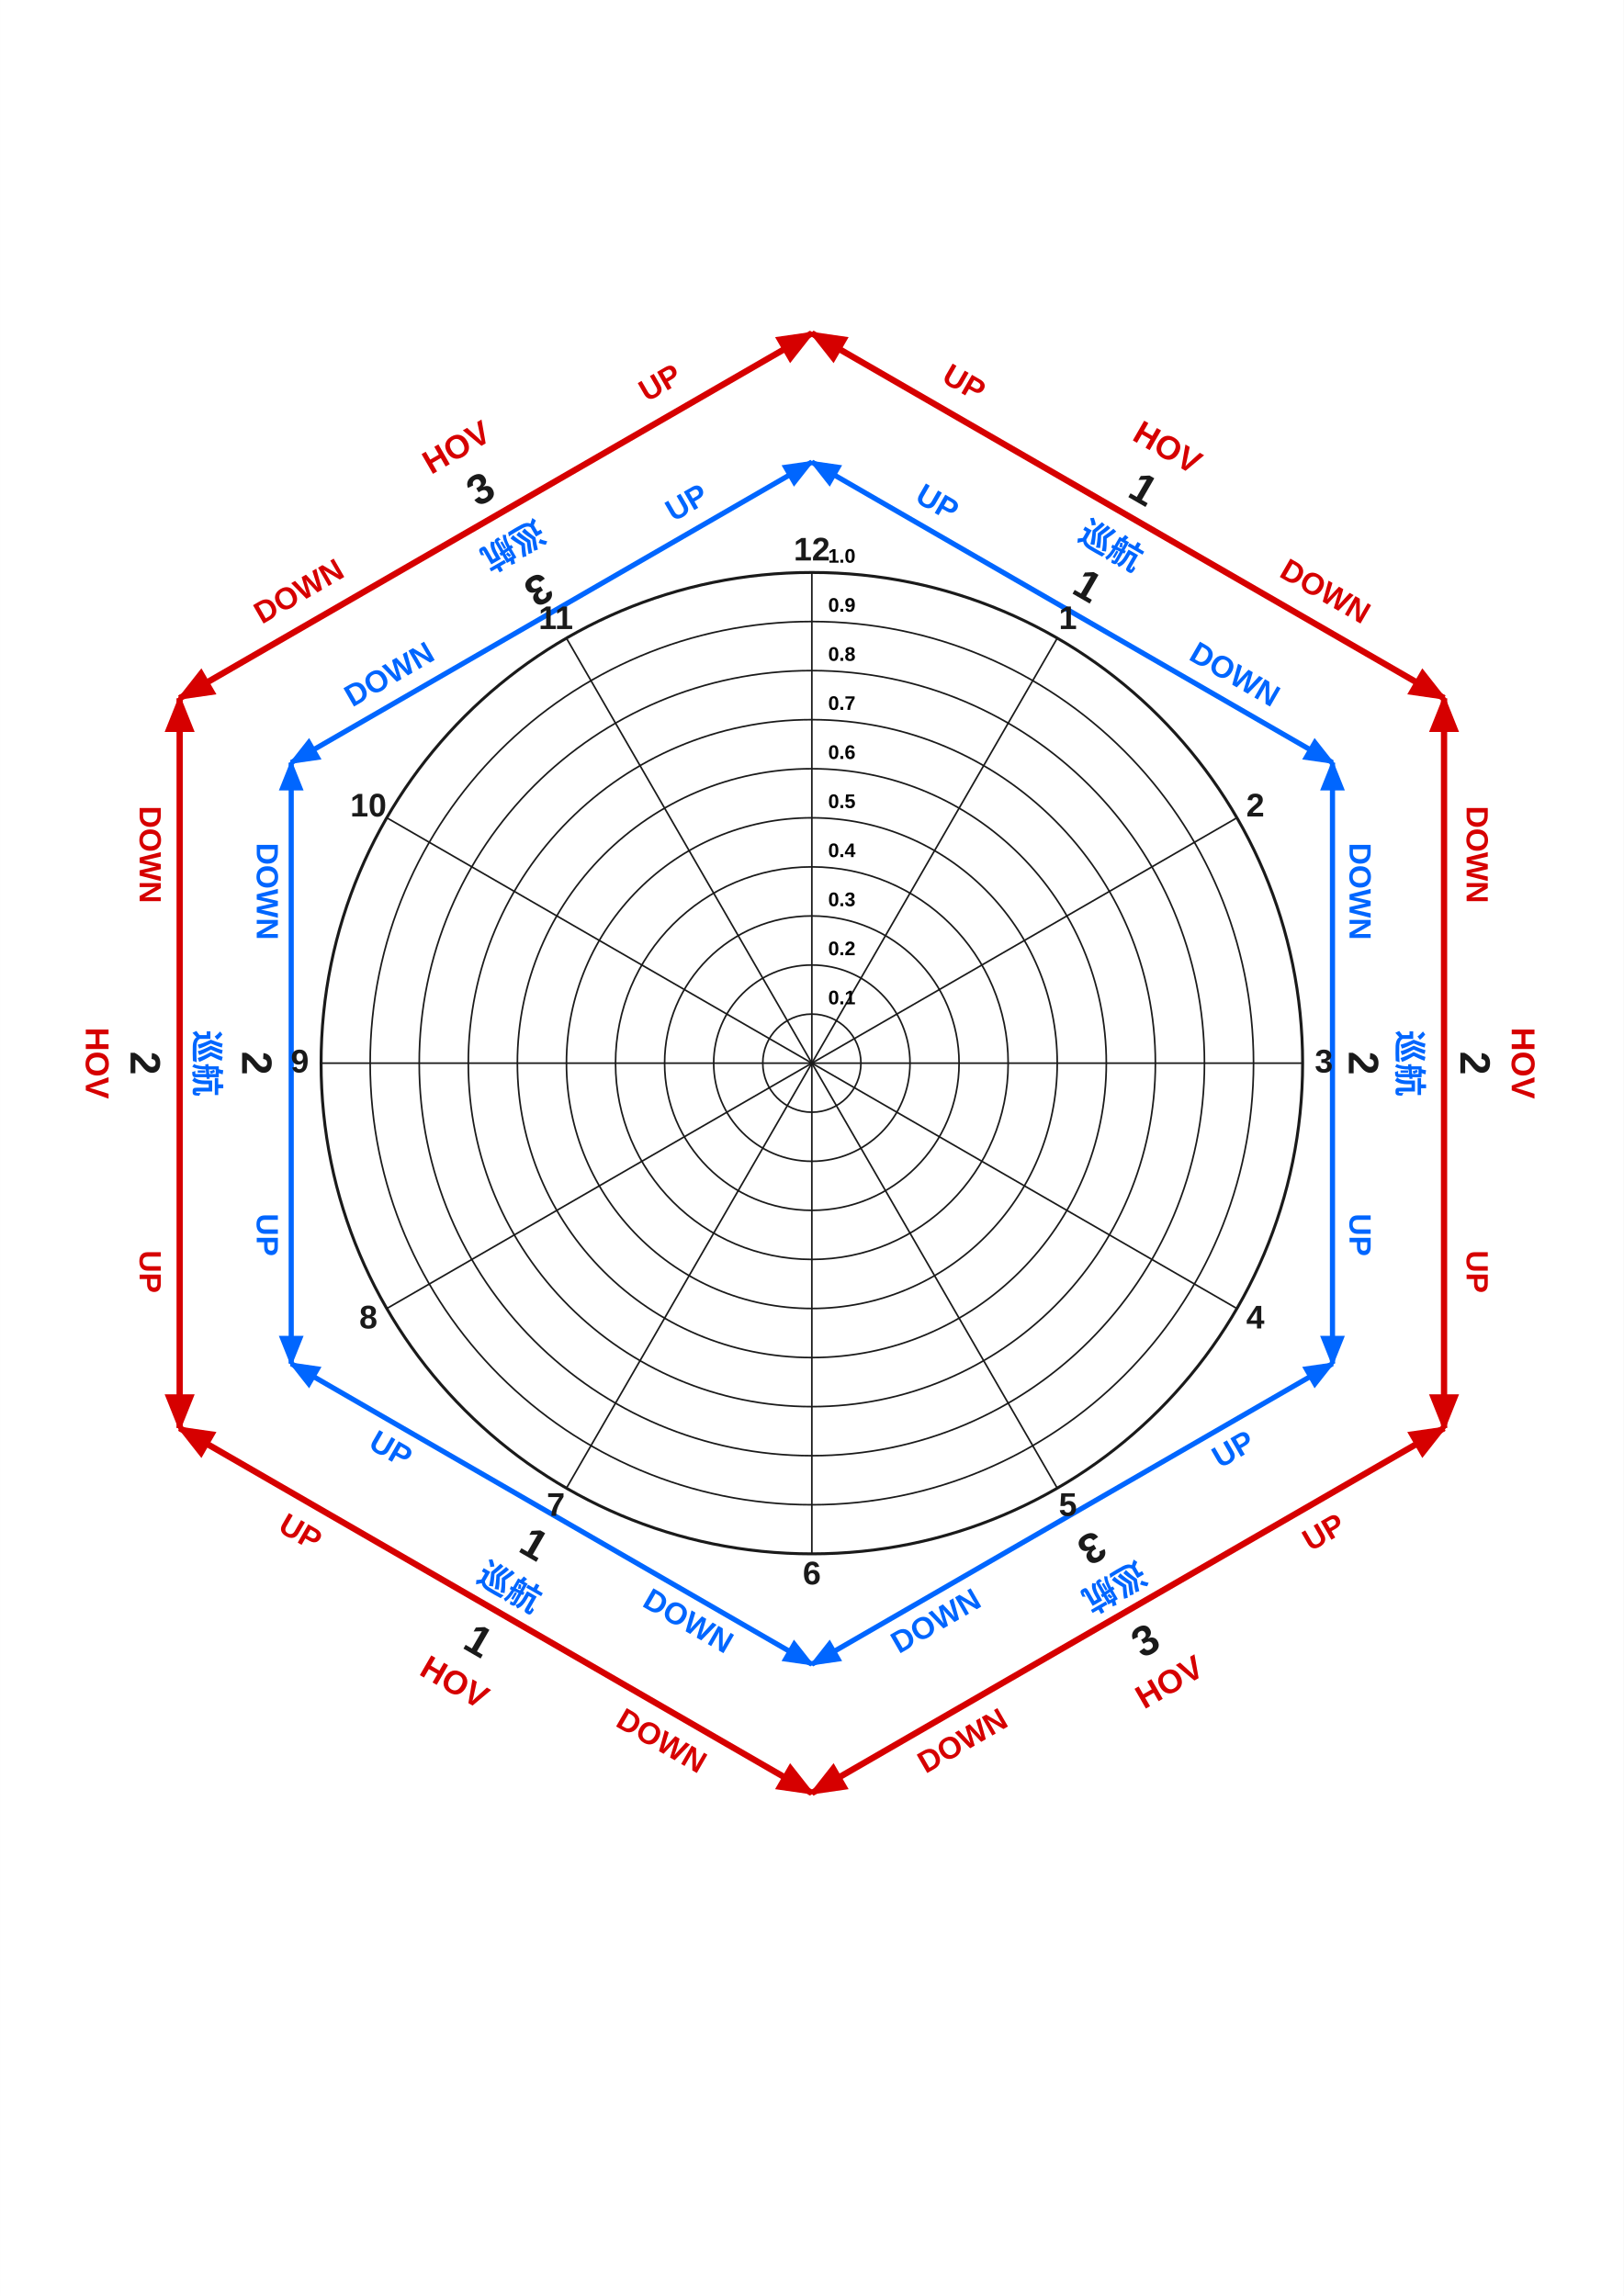
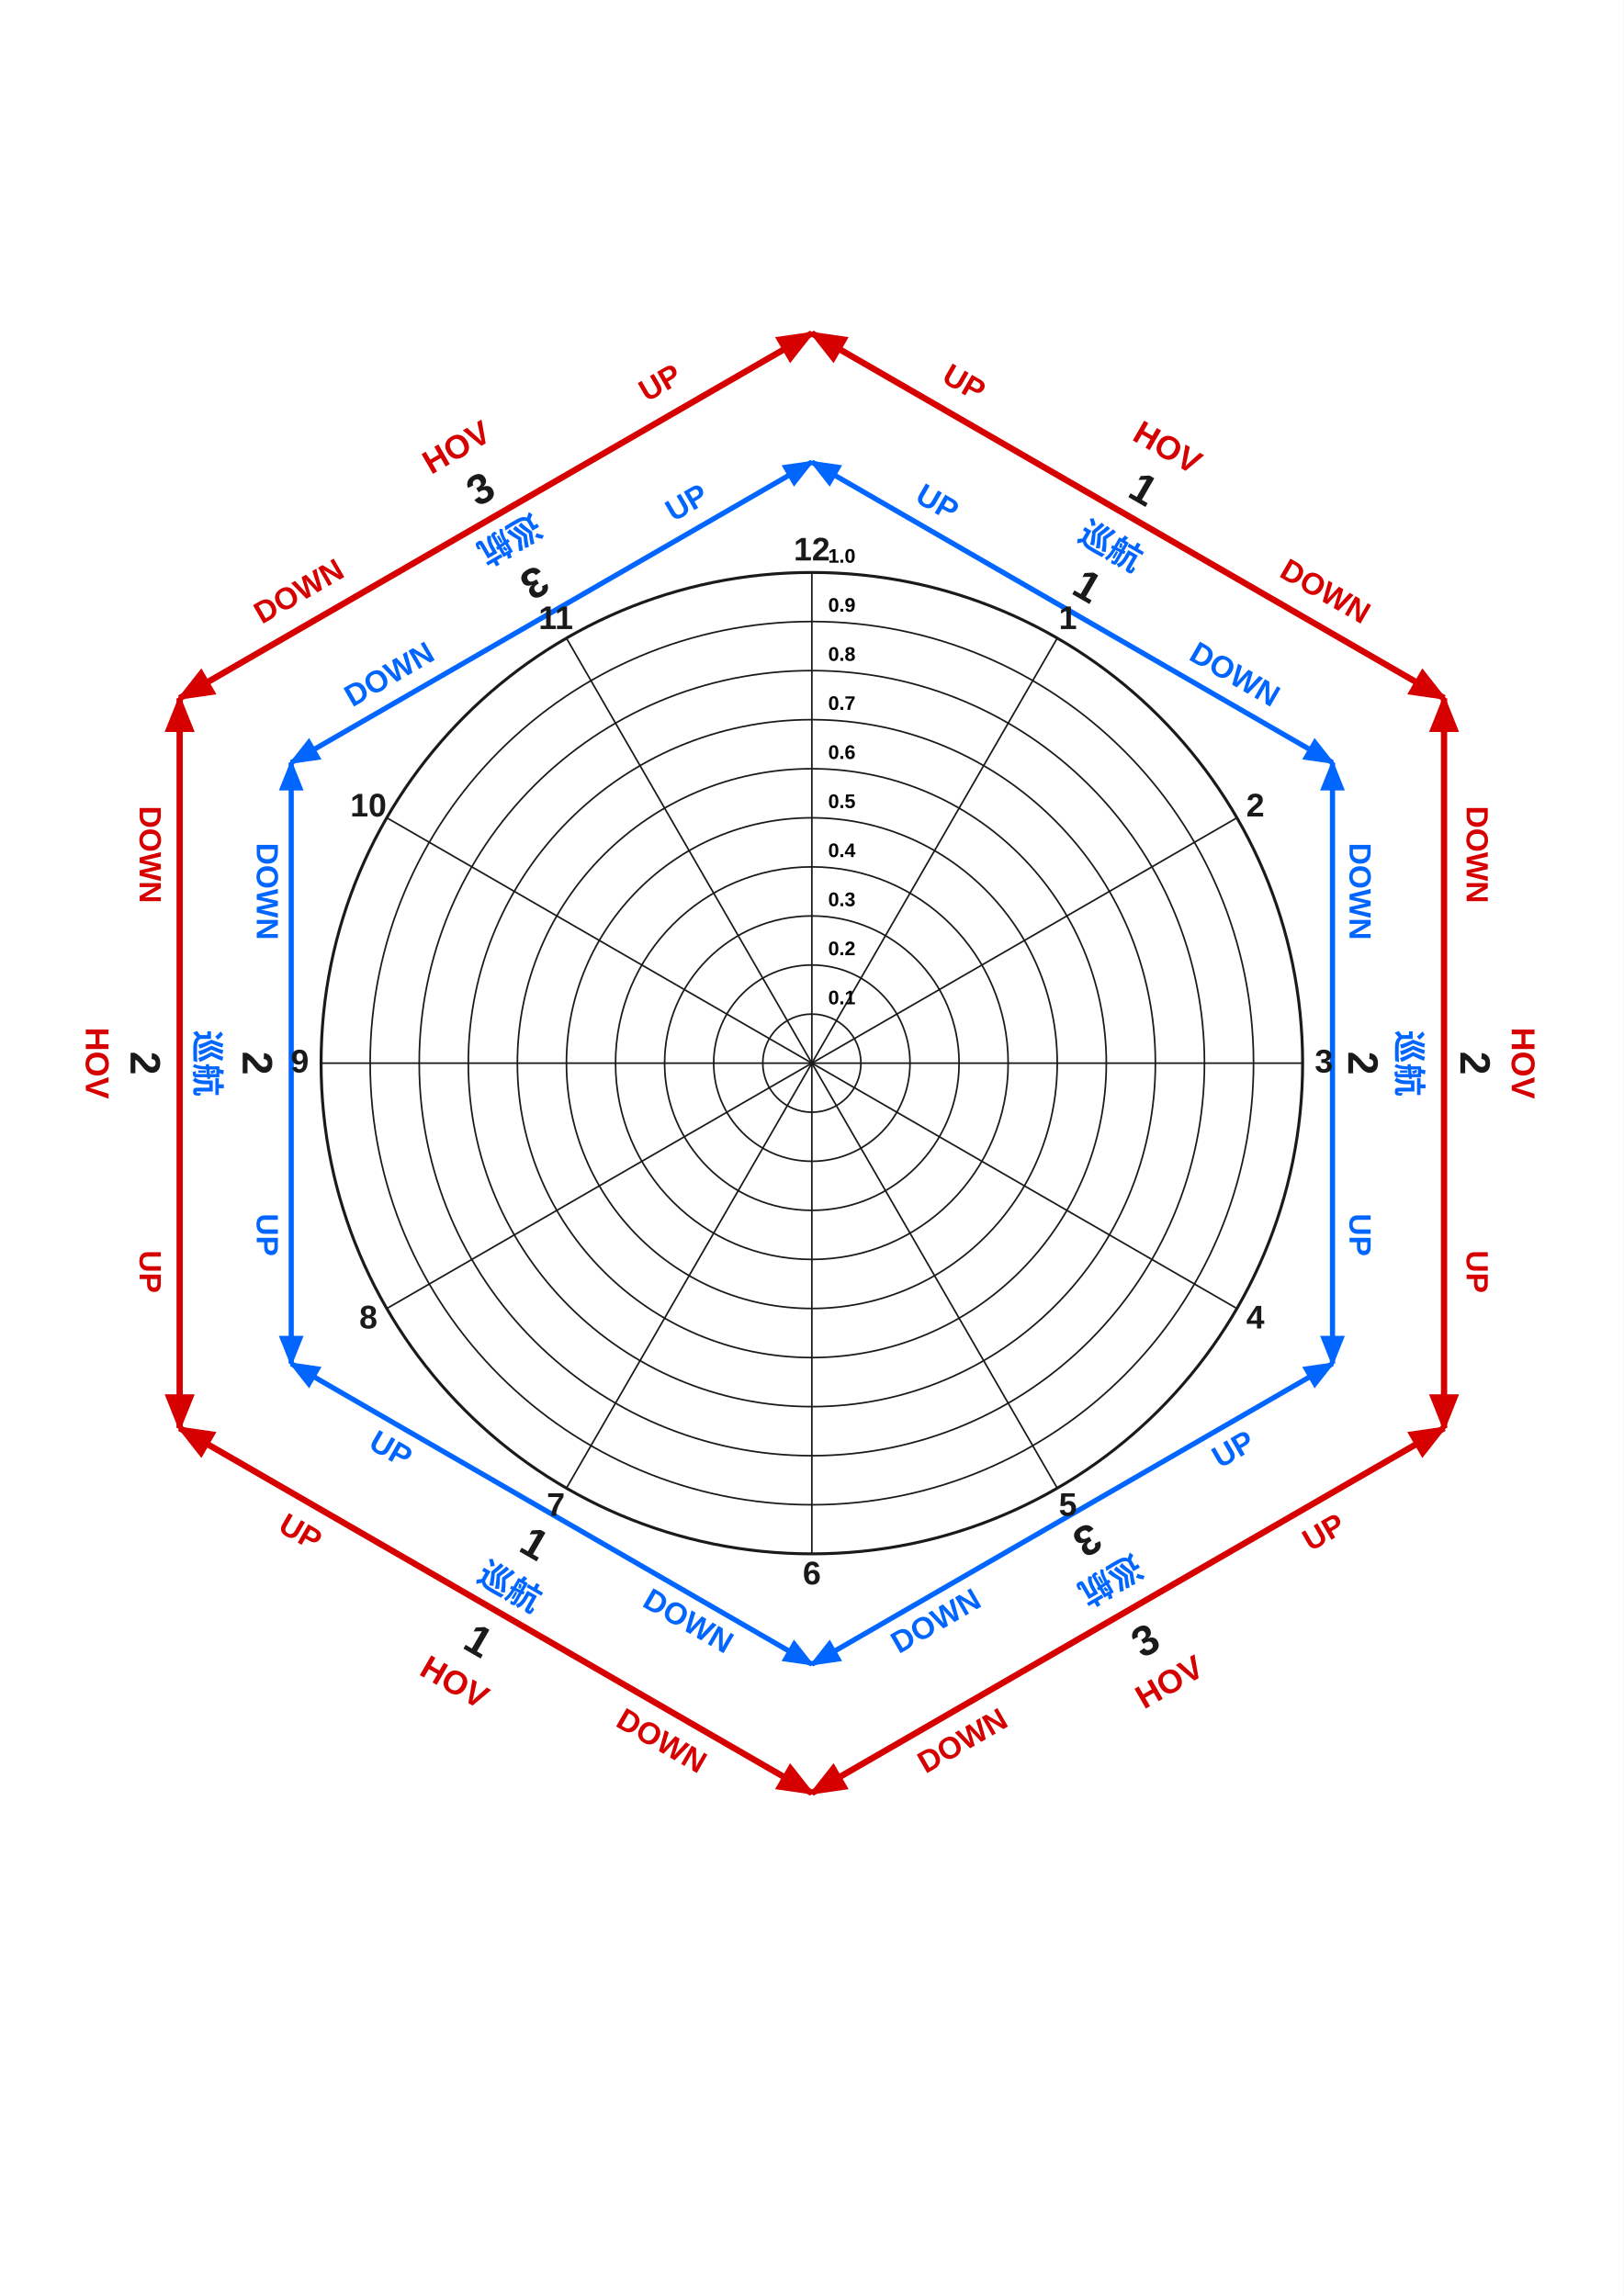
<svg xmlns="http://www.w3.org/2000/svg" width="210mm" height="297mm" viewBox="0 0 794 1123" role="img" aria-labelledby="chart-title chart-description">
  <defs>
    <marker id="hovArrowHead" viewBox="0 0 10 8" refX="9" refY="4" markerWidth="18" markerHeight="15" orient="auto-start-reverse" markerUnits="userSpaceOnUse">
      <path d="M0 0 L10 4 L0 8 Z" fill="#d60000" />
    </marker>
    <marker id="cruiseArrowHead" viewBox="0 0 10 8" refX="9" refY="4" markerWidth="18" markerHeight="15" orient="auto-start-reverse" markerUnits="userSpaceOnUse">
      <path d="M0 0 L10 4 L0 8 Z" fill="#0066ff" />
    </marker>
  </defs>
  <g id="backgroundLayer">
    <rect id="pageBackground" width="794" height="1123" fill="#ffffff" />
  </g>
  <g id="chartLayer" fill="none" stroke="#1a1a1a" stroke-width="1" transform="translate(397 520) scale(0.80) translate(-397 -520) translate(0 -41)">
    <circle id="ring01" cx="397" cy="561" r="30" />
    <circle id="ring02" cx="397" cy="561" r="60" />
    <circle id="ring03" cx="397" cy="561" r="90" />
    <circle id="ring04" cx="397" cy="561" r="120" />
    <circle id="ring05" cx="397" cy="561" r="150" />
    <circle id="ring06" cx="397" cy="561" r="180" />
    <circle id="ring07" cx="397" cy="561" r="210" />
    <circle id="ring08" cx="397" cy="561" r="240" />
    <circle id="ring09" cx="397" cy="561" r="270" />
    <g id="ring10">
      <circle id="outerCircle" cx="397" cy="561" r="300" stroke-width="1.8" />
    </g>
    <line id="axis00" x1="397" y1="561" x2="397" y2="261" />
    <line id="axis01" x1="397" y1="561" x2="547" y2="301.2" />
    <line id="axis02" x1="397" y1="561" x2="656.8" y2="411" />
    <line id="axis03" x1="397" y1="561" x2="697" y2="561" />
    <line id="axis04" x1="397" y1="561" x2="656.8" y2="711" />
    <line id="axis05" x1="397" y1="561" x2="547" y2="820.8" />
    <line id="axis06" x1="397" y1="561" x2="397" y2="861" />
    <line id="axis07" x1="397" y1="561" x2="247" y2="820.8" />
    <line id="axis08" x1="397" y1="561" x2="137.2" y2="711" />
    <line id="axis09" x1="397" y1="561" x2="97" y2="561" />
    <line id="axis10" x1="397" y1="561" x2="137.2" y2="411" />
    <line id="axis11" x1="397" y1="561" x2="247" y2="301.2" />
  </g>
  <g id="hovLayer" fill="none" stroke="#d60000" stroke-width="3" stroke-linejoin="round">
    <g id="hovGroup" transform="rotate(0 397 520)" style="cursor: grab;">
      <circle id="hovRotationHandle" cx="397" cy="520" r="358" fill="none" stroke="transparent" stroke-width="44" pointer-events="stroke" style="touch-action: none;" />
      <g id="hovContent" transform="translate(397 520) scale(1.02) translate(-397 -520)">
        <g id="hovHexagon">
          <line id="hovArrowBody00" x1="397" y1="170" x2="700.1" y2="345" marker-start="url(#hovArrowHead)" marker-end="url(#hovArrowHead)" />
          <line id="hovArrowBody01" x1="700.1" y1="345" x2="700.1" y2="695" marker-start="url(#hovArrowHead)" marker-end="url(#hovArrowHead)" />
          <line id="hovArrowBody02" x1="700.1" y1="695" x2="397" y2="870" marker-start="url(#hovArrowHead)" marker-end="url(#hovArrowHead)" />
          <line id="hovArrowBody03" x1="397" y1="870" x2="93.9" y2="695" marker-start="url(#hovArrowHead)" marker-end="url(#hovArrowHead)" />
          <line id="hovArrowBody04" x1="93.9" y1="695" x2="93.9" y2="345" marker-start="url(#hovArrowHead)" marker-end="url(#hovArrowHead)" />
          <line id="hovArrowBody05" x1="93.9" y1="345" x2="397" y2="170" marker-start="url(#hovArrowHead)" marker-end="url(#hovArrowHead)" />
        </g>
        <g id="hovTypeLabels" fill="#d60000" stroke="none" font-family="Arial, 'Noto Sans JP', sans-serif" font-size="15.85" font-weight="700" text-anchor="middle" dominant-baseline="middle">
          <text id="hovTypeLabel1a" x="567.10" y="225.54" transform="rotate(30 567.10 225.54)">HOV</text>
          <text id="hovTypeLabel1b" x="225.27" y="817.62" transform="rotate(30 225.27 817.62)">HOV</text>
          <text id="hovTypeLabel2a" x="737.05" y="520.00" transform="rotate(90 737.05 520.00)">HOV</text>
          <text id="hovTypeLabel2b" x="53.40" y="520.00" transform="rotate(90 53.40 520.00)">HOV</text>
          <text id="hovTypeLabel3a" x="568.87" y="817.53" transform="rotate(-30 568.87 817.53)">HOV</text>
          <text id="hovTypeLabel3b" x="227.05" y="225.46" transform="rotate(-30 227.05 225.46)">HOV</text>
        </g>
        <g id="hovDirectionLabels" fill="#d60000" stroke="none" font-family="Arial, 'Noto Sans JP', sans-serif" font-size="14.73" font-weight="700" text-anchor="middle" dominant-baseline="middle">
          <text id="hovUpLabel3a" x="642.8" y="745.6" transform="rotate(-30 642.8 745.6)">UP</text>
          <text id="hovDownLabel3a" x="469.6" y="845.6" transform="rotate(-30 469.6 845.6)">DOWN</text>
          <text id="hovUpLabel3b" x="324.6" y="194.4" transform="rotate(-30 324.6 194.4)">UP</text>
          <text id="hovDownLabel3b" x="151.4" y="294.4" transform="rotate(-30 151.4 294.4)">DOWN</text>
          <text id="hovDownLabel1a" x="642.8" y="294.4" transform="rotate(30 642.8 294.4)">DOWN</text>
          <text id="hovUpLabel1a" x="469.6" y="194.4" transform="rotate(30 469.6 194.4)">UP</text>
          <text id="hovDownLabel1b" x="324.6" y="845.6" transform="rotate(30 324.6 845.6)">DOWN</text>
          <text id="hovUpLabel1b" x="151.4" y="745.6" transform="rotate(30 151.4 745.6)">UP</text>
          <text id="hovUpLabel2a" x="715.1" y="620" transform="rotate(90 715.1 620)">UP</text>
          <text id="hovDownLabel2a" x="715.1" y="420" transform="rotate(90 715.1 420)">DOWN</text>
          <text id="hovUpLabel2b" x="78.9" y="620" transform="rotate(90 78.9 620)">UP</text>
          <text id="hovDownLabel2b" x="78.9" y="420" transform="rotate(90 78.9 420)">DOWN</text>
        </g>
        <g id="hovSideLabels" fill="#1a1a1a" stroke="none" font-family="Arial, 'Noto Sans JP', sans-serif" font-size="20.38" font-weight="700" text-anchor="middle" dominant-baseline="middle">
          <text id="hovSideLabel1a" x="555.43" y="245.74" transform="rotate(30 555.43 245.74)">1</text>
          <text id="hovSideLabel1b" x="236.66" y="797.93" transform="rotate(30 236.66 797.93)">1</text>
          <text id="hovSideLabel2a" x="713.72" y="520.00" transform="rotate(90 713.72 520.00)">2</text>
          <text id="hovSideLabel2b" x="76.15" y="520.00" transform="rotate(90 76.15 520.00)">2</text>
          <text id="hovSideLabel3a" x="557.49" y="797.83" transform="rotate(-30 557.49 797.83)">3</text>
          <text id="hovSideLabel3b" x="238.73" y="245.66" transform="rotate(-30 238.73 245.66)">3</text>
        </g>
      </g>
    </g>
  </g>
  <g id="cruiseLayer" fill="none" stroke="#0066ff" stroke-width="3" stroke-linejoin="round">
    <g id="cruiseGroup" transform="rotate(0 397 520)" style="cursor: grab;">
      <circle id="cruiseRotationHandle" cx="397" cy="520" r="294" fill="none" stroke="transparent" stroke-width="44" pointer-events="stroke" style="touch-action: none;" />
      <g id="cruiseContent" transform="translate(397 520) scale(0.84) translate(-397 -520)">
        <g id="cruiseHexagon">
          <line id="cruiseArrowBody00" x1="397" y1="170" x2="700.1" y2="345" marker-start="url(#cruiseArrowHead)" marker-end="url(#cruiseArrowHead)" />
          <line id="cruiseArrowBody01" x1="700.1" y1="345" x2="700.1" y2="695" marker-start="url(#cruiseArrowHead)" marker-end="url(#cruiseArrowHead)" />
          <line id="cruiseArrowBody02" x1="700.1" y1="695" x2="397" y2="870" marker-start="url(#cruiseArrowHead)" marker-end="url(#cruiseArrowHead)" />
          <line id="cruiseArrowBody03" x1="397" y1="870" x2="93.9" y2="695" marker-start="url(#cruiseArrowHead)" marker-end="url(#cruiseArrowHead)" />
          <line id="cruiseArrowBody04" x1="93.9" y1="695" x2="93.9" y2="345" marker-start="url(#cruiseArrowHead)" marker-end="url(#cruiseArrowHead)" />
          <line id="cruiseArrowBody05" x1="93.9" y1="345" x2="397" y2="170" marker-start="url(#cruiseArrowHead)" marker-end="url(#cruiseArrowHead)" />
        </g>
        <g id="cruiseTypeLabels" fill="#0066ff" stroke="none" font-family="Arial, 'Noto Sans JP', sans-serif" font-size="19.25" font-weight="700" text-anchor="middle" dominant-baseline="middle">
-           <text id="cruiseTypeLabel1a" x="571.06" y="218.68" transform="rotate(30 571.06 218.68)">巡航</text>
-           <text id="cruiseTypeLabel1b" x="220.93" y="825.14" transform="rotate(30 220.93 825.14)">巡航</text>
-           <text id="cruiseTypeLabel2a" x="744.97" y="520.00" transform="rotate(90 744.97 520.00)">巡航</text>
-           <text id="cruiseTypeLabel2b" x="44.72" y="520.00" transform="rotate(90 44.72 520.00)">巡航</text>
-           <text id="cruiseTypeLabel3a" x="573.21" y="825.05" transform="rotate(150 573.21 825.05)">巡航</text>
-           <text id="cruiseTypeLabel3b" x="223.09" y="218.60" transform="rotate(150 223.09 218.60)">巡航</text>
+           <text id="cruiseTypeLabel1a" x="570.90" y="218.96" transform="rotate(30 570.90 218.96)">巡航</text>
+           <text id="cruiseTypeLabel1b" x="221.09" y="824.86" transform="rotate(30 221.09 824.86)">巡航</text>
+           <text id="cruiseTypeLabel2a" x="744.65" y="520.00" transform="rotate(90 744.65 520.00)">巡航</text>
+           <text id="cruiseTypeLabel2b" x="45.05" y="520.00" transform="rotate(90 45.05 520.00)">巡航</text>
+           <text id="cruiseTypeLabel3a" x="570.89" y="821.03" transform="rotate(150 570.89 821.03)">巡航</text>
+           <text id="cruiseTypeLabel3b" x="221.09" y="215.14" transform="rotate(150 221.09 215.14)">巡航</text>
        </g>
        <g id="cruiseDirectionLabels" fill="#0066ff" stroke="none" font-family="Arial, 'Noto Sans JP', sans-serif" font-size="17.88" font-weight="700" text-anchor="middle" dominant-baseline="middle">
          <text id="cruiseUpLabel3a" x="642.8" y="745.6" transform="rotate(-30 642.8 745.6)">UP</text>
          <text id="cruiseDownLabel3a" x="469.6" y="845.6" transform="rotate(-30 469.6 845.6)">DOWN</text>
          <text id="cruiseUpLabel3b" x="324.6" y="194.4" transform="rotate(-30 324.6 194.4)">UP</text>
          <text id="cruiseDownLabel3b" x="151.4" y="294.4" transform="rotate(-30 151.4 294.4)">DOWN</text>
          <text id="cruiseDownLabel1a" x="642.8" y="294.4" transform="rotate(30 642.8 294.4)">DOWN</text>
          <text id="cruiseUpLabel1a" x="469.6" y="194.4" transform="rotate(30 469.6 194.4)">UP</text>
          <text id="cruiseDownLabel1b" x="324.6" y="845.6" transform="rotate(30 324.6 845.6)">DOWN</text>
          <text id="cruiseUpLabel1b" x="151.4" y="745.6" transform="rotate(30 151.4 745.6)">UP</text>
          <text id="cruiseUpLabel2a" x="715.1" y="620" transform="rotate(90 715.1 620)">UP</text>
          <text id="cruiseDownLabel2a" x="715.1" y="420" transform="rotate(90 715.1 420)">DOWN</text>
          <text id="cruiseUpLabel2b" x="78.9" y="620" transform="rotate(90 78.9 620)">UP</text>
          <text id="cruiseDownLabel2b" x="78.9" y="420" transform="rotate(90 78.9 420)">DOWN</text>
        </g>
        <g id="cruiseSideLabels" fill="#1a1a1a" stroke="none" font-family="Arial, 'Noto Sans JP', sans-serif" font-size="24.75" font-weight="700" text-anchor="middle" dominant-baseline="middle">
-           <text id="cruiseSideLabel1a" x="556.89" y="243.21" transform="rotate(30 556.89 243.21)">1</text>
-           <text id="cruiseSideLabel1b" x="234.75" y="801.22" transform="rotate(30 234.75 801.22)">1</text>
-           <text id="cruiseSideLabel2a" x="716.64" y="520.00" transform="rotate(90 716.64 520.00)">2</text>
-           <text id="cruiseSideLabel2b" x="72.34" y="520.00" transform="rotate(90 72.34 520.00)">2</text>
-           <text id="cruiseSideLabel3a" x="559.39" y="801.13" transform="rotate(150 559.39 801.13)">3</text>
-           <text id="cruiseSideLabel3b" x="237.27" y="243.13" transform="rotate(150 237.27 243.13)">3</text>
+           <text id="cruiseSideLabel1a" x="556.73" y="243.49" transform="rotate(30 556.73 243.49)">1</text>
+           <text id="cruiseSideLabel1b" x="234.91" y="800.94" transform="rotate(30 234.91 800.94)">1</text>
+           <text id="cruiseSideLabel2a" x="716.32" y="520.00" transform="rotate(90 716.32 520.00)">2</text>
+           <text id="cruiseSideLabel2b" x="72.67" y="520.00" transform="rotate(90 72.67 520.00)">2</text>
+           <text id="cruiseSideLabel3a" x="556.72" y="796.50" transform="rotate(150 556.72 796.50)">3</text>
+           <text id="cruiseSideLabel3b" x="234.92" y="239.06" transform="rotate(150 234.92 239.06)">3</text>
        </g>
      </g>
    </g>
  </g>
  <g id="dotLayer" style="pointer-events: none;" />
  <g id="tableLayer" transform="translate(397 520) scale(0.80) translate(-397 -520) translate(0 -41)" fill="#1a1a1a" font-family="Arial, 'Noto Sans JP', sans-serif">
    <g id="radiusLabels" fill="#000000" font-size="12" font-weight="700" text-anchor="start">
      <text id="radiusLabel01" x="407" y="525">0.1</text>
      <text id="radiusLabel02" x="407" y="495">0.2</text>
      <text id="radiusLabel03" x="407" y="465">0.3</text>
      <text id="radiusLabel04" x="407" y="435">0.4</text>
      <text id="radiusLabel05" x="407" y="405">0.5</text>
      <text id="radiusLabel06" x="407" y="375">0.6</text>
      <text id="radiusLabel07" x="407" y="345">0.7</text>
      <text id="radiusLabel08" x="407" y="315">0.8</text>
      <text id="radiusLabel09" x="407" y="285">0.9</text>
      <text id="radiusLabel10" x="407" y="255">1.0</text>
    </g>
    <g id="clockLabels" fill="#1a1a1a" font-size="20" font-weight="700" text-anchor="middle" dominant-baseline="middle">
      <text id="clock00" x="397" y="248">12</text>
      <text id="clock01" x="553.5" y="289.9">1</text>
      <text id="clock02" x="668.1" y="404.5">2</text>
      <text id="clock03" x="710" y="561">3</text>
      <text id="clock04" x="668.1" y="717.5">4</text>
      <text id="clock05" x="553.5" y="832.1">5</text>
      <text id="clock06" x="397" y="874">6</text>
      <text id="clock07" x="240.5" y="832.1">7</text>
      <text id="clock08" x="125.9" y="717.5">8</text>
      <text id="clock09" x="84" y="561">9</text>
      <text id="clock10" x="125.9" y="404.5">10</text>
      <text id="clock11" x="240.5" y="289.9">11</text>
    </g>
  </g>
</svg>
